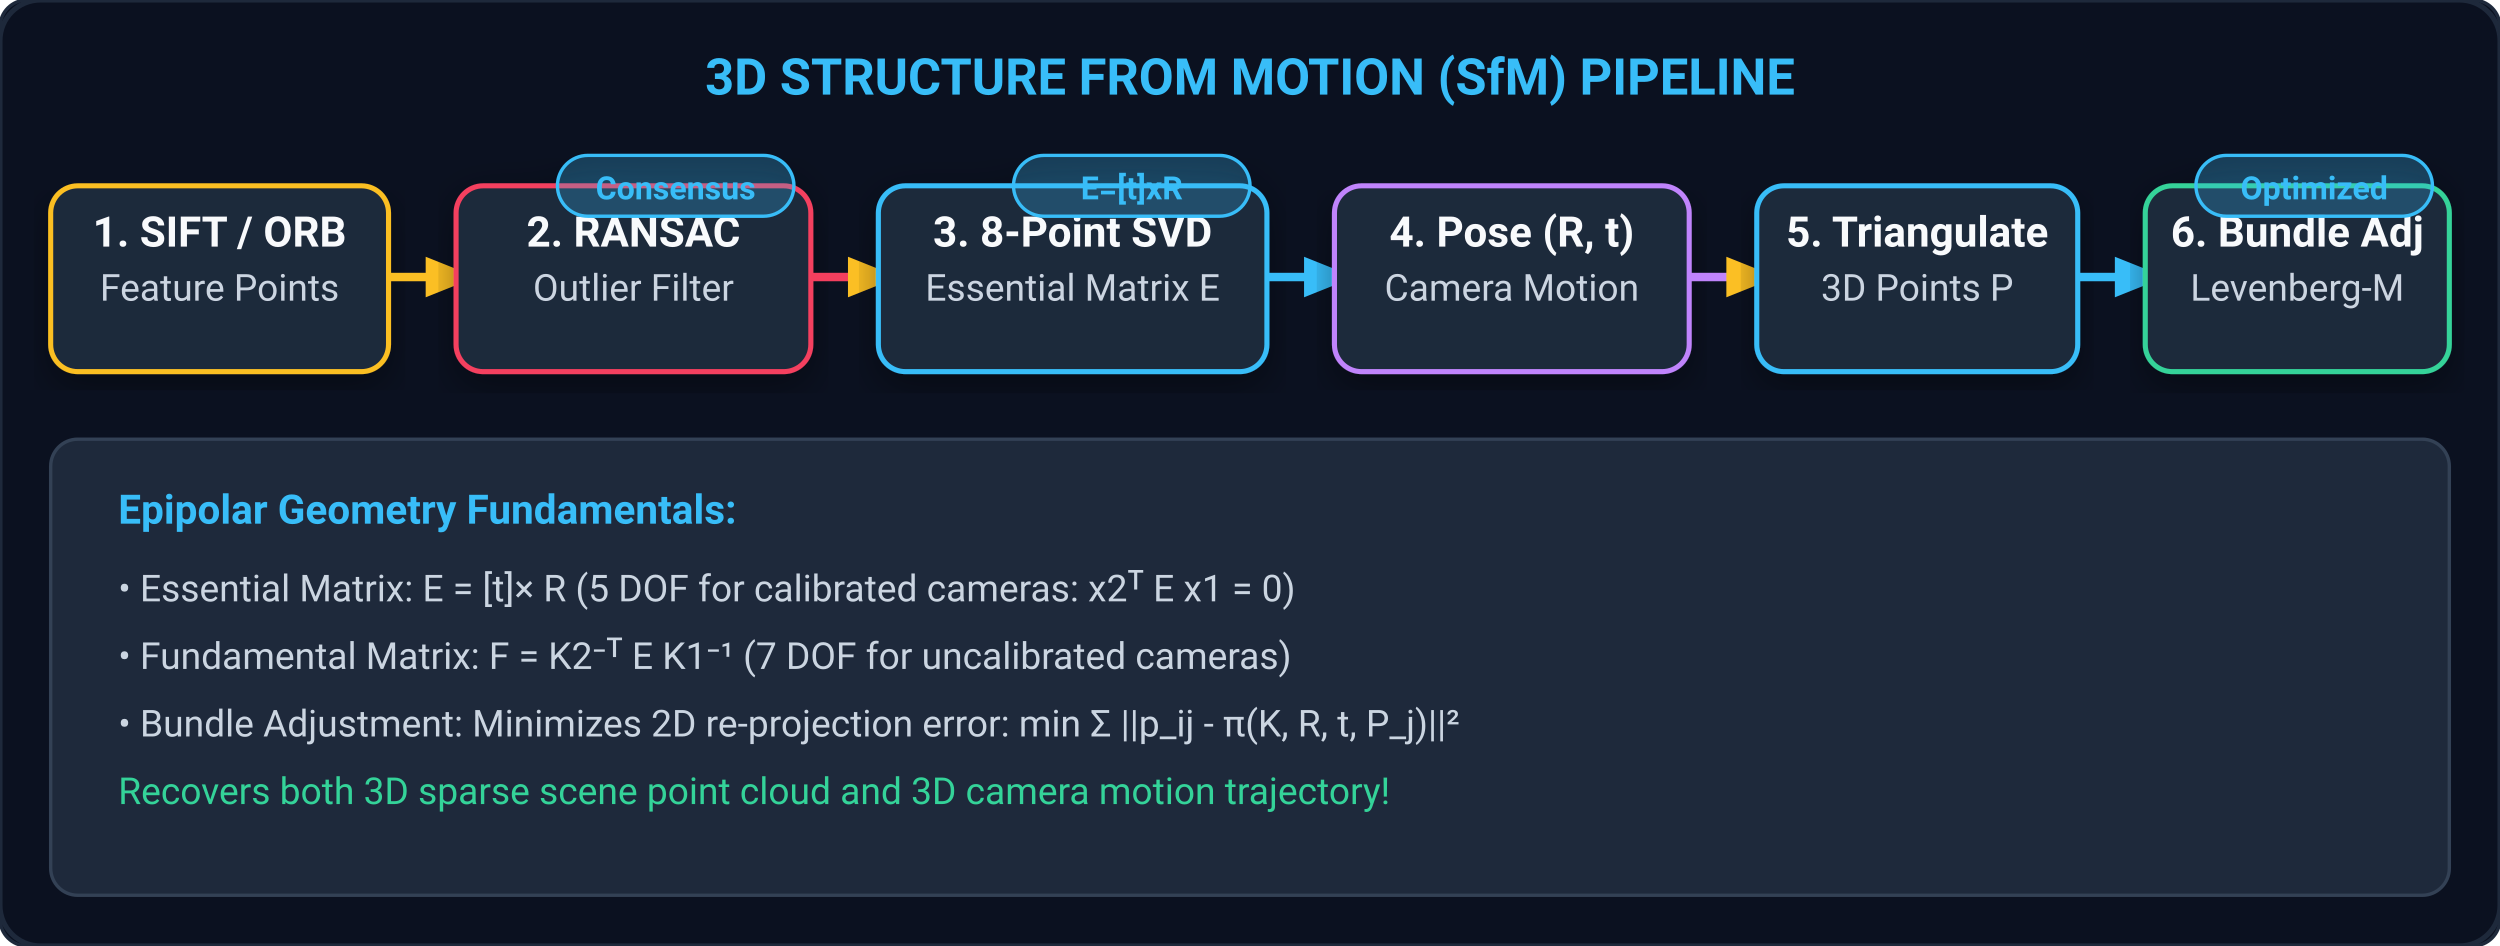
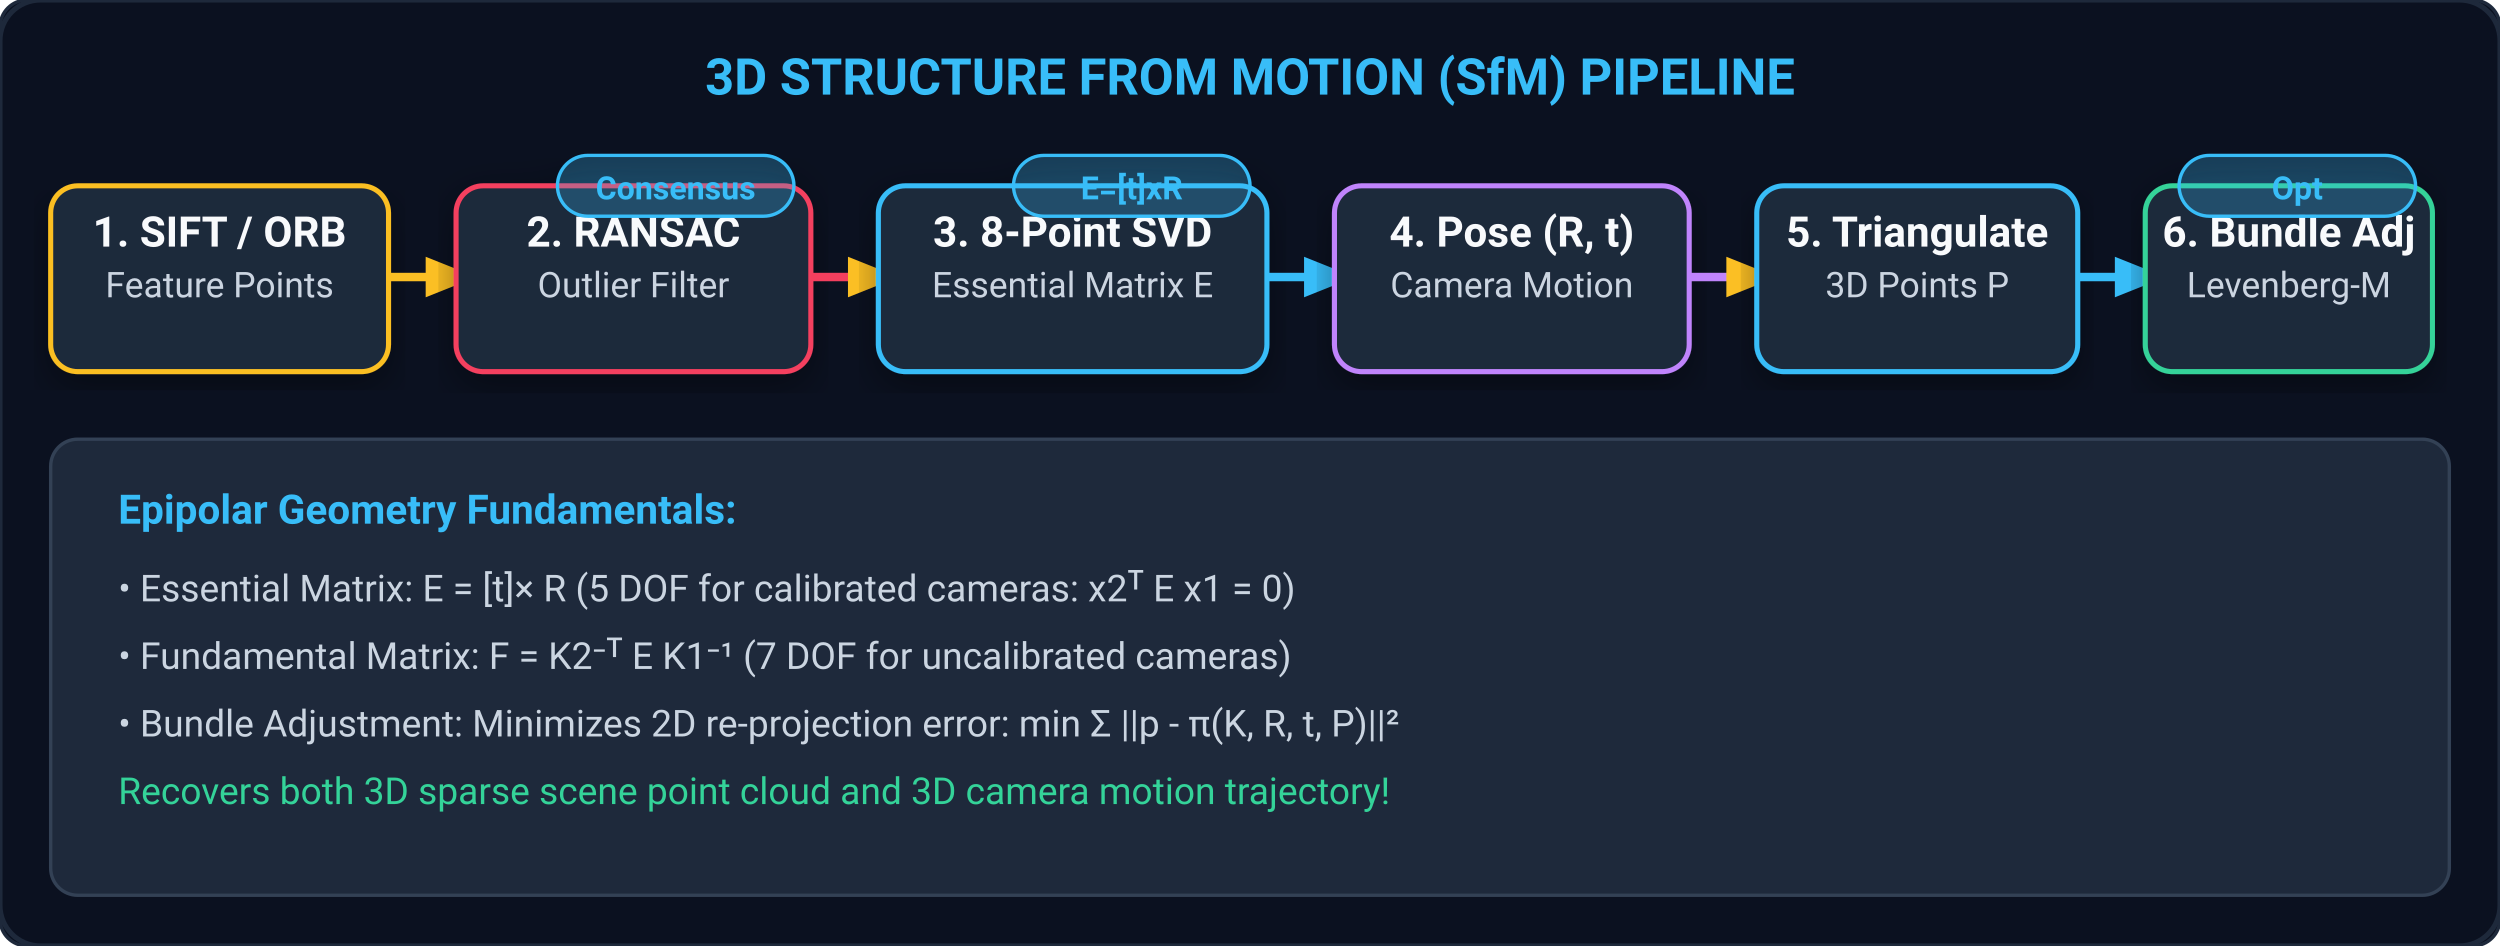
- <svg xmlns="http://www.w3.org/2000/svg" viewBox="0 0 740 280" width="100%" height="auto" class="flowchart-svg" style="max-width: 100%; width: 100%; height: auto; display: block; margin: 0 auto; font-family: -apple-system, BlinkMacSystemFont, 'Segoe UI', Roboto, Helvetica, Arial, sans-serif;">
+ <svg xmlns="http://www.w3.org/2000/svg" viewBox="0 0 740 280" width="100%" height="280" class="flowchart-svg" style="max-width: 740px; width: 100%; height: auto; display: block; margin: 0 auto; font-family: -apple-system, BlinkMacSystemFont, 'Segoe UI', Roboto, Helvetica, Arial, sans-serif;">
  <rect width="100%" height="100%" fill="#0b1120" rx="8" stroke="#1e293b" stroke-width="1" />
  <defs>
    <linearGradient id="gradCard" x1="0%" y1="0%" x2="100%" y2="100%">
      <stop offset="0%" stop-color="#1e293b" />
      <stop offset="100%" stop-color="#0f172a" />
    </linearGradient>
    <linearGradient id="gradCyan" x1="0%" y1="0%" x2="100%" y2="100%">
      <stop offset="0%" stop-color="#38bdf8" />
      <stop offset="100%" stop-color="#0284c7" />
    </linearGradient>
    <linearGradient id="gradEmerald" x1="0%" y1="0%" x2="100%" y2="100%">
      <stop offset="0%" stop-color="#34d399" />
      <stop offset="100%" stop-color="#059669" />
    </linearGradient>
    <linearGradient id="gradAmber" x1="0%" y1="0%" x2="100%" y2="100%">
      <stop offset="0%" stop-color="#fbbf24" />
      <stop offset="100%" stop-color="#d97706" />
    </linearGradient>
    <linearGradient id="gradPurple" x1="0%" y1="0%" x2="100%" y2="100%">
      <stop offset="0%" stop-color="#c084fc" />
      <stop offset="100%" stop-color="#9333ea" />
    </linearGradient>
    <linearGradient id="gradRose" x1="0%" y1="0%" x2="100%" y2="100%">
      <stop offset="0%" stop-color="#fb7185" />
      <stop offset="100%" stop-color="#e11d48" />
    </linearGradient>
    <filter id="shadow" x="-5%" y="-5%" width="110%" height="115%">
      <feDropShadow dx="0" dy="4" stdDeviation="6" flood-color="#000000" flood-opacity="0.4" />
    </filter>
    <marker id="arrCyan" viewBox="0 0 10 10" refX="6" refY="5" markerWidth="6" markerHeight="6" orient="auto-start-reverse">
      <path d="M 0 1 L 10 5 L 0 9 z" fill="#38bdf8" />
    </marker>
    <marker id="arrEmerald" viewBox="0 0 10 10" refX="6" refY="5" markerWidth="6" markerHeight="6" orient="auto-start-reverse">
      <path d="M 0 1 L 10 5 L 0 9 z" fill="#34d399" />
    </marker>
    <marker id="arrAmber" viewBox="0 0 10 10" refX="6" refY="5" markerWidth="6" markerHeight="6" orient="auto-start-reverse">
      <path d="M 0 1 L 10 5 L 0 9 z" fill="#fbbf24" />
    </marker>
  </defs>
  <rect width="740" height="280" rx="12" fill="#0b1120" stroke="#1e293b" stroke-width="1.5" />
  <text x="370" y="28" font-size="15" font-weight="bold" fill="#38bdf8" text-anchor="middle">3D STRUCTURE FROM MOTION (SfM) PIPELINE</text>
  <g filter="url(#shadow)">
    <rect x="15" y="55" width="100" height="55" rx="8" fill="#1e293b" stroke="#fbbf24" stroke-width="1.5" />
    <text x="65.0" y="73" font-size="12.5" font-weight="700" fill="#f8fafc" text-anchor="middle">1. SIFT / ORB</text>
-     <text font-size="11" fill="#cbd5e1" text-anchor="middle">
-       <tspan x="65.0" y="89">Feature Points</tspan>
-     </text>
+     <text x="65.0" y="88" font-size="10.5" fill="#cbd5e1" text-anchor="middle">Feature Points</text>
  </g>
  <line x1="115" y1="82" x2="135" y2="82" stroke="#fbbf24" stroke-width="2.5" marker-end="url(#arrAmber)" />
  <g filter="url(#shadow)">
    <rect x="135" y="55" width="105" height="55" rx="8" fill="#1e293b" stroke="#f43f5e" stroke-width="1.5" />
    <text x="187.5" y="73" font-size="12.5" font-weight="700" fill="#f8fafc" text-anchor="middle">2. RANSAC</text>
-     <text font-size="11" fill="#cbd5e1" text-anchor="middle">
-       <tspan x="187.5" y="89">Outlier Filter</tspan>
-     </text>
+     <text x="187.5" y="88" font-size="10.5" fill="#cbd5e1" text-anchor="middle">Outlier Filter</text>
    <rect x="165" y="46" width="70" height="18" rx="9" fill="#38bdf8" fill-opacity="0.25" stroke="#38bdf8" stroke-width="1" />
    <text x="200" y="59" font-size="9.5" font-weight="700" fill="#38bdf8" text-anchor="middle">Consensus</text>
  </g>
  <line x1="240" y1="82" x2="260" y2="82" stroke="#f43f5e" stroke-width="2.5" marker-end="url(#arrAmber)" />
  <g filter="url(#shadow)">
    <rect x="260" y="55" width="115" height="55" rx="8" fill="#1e293b" stroke="#38bdf8" stroke-width="1.5" />
    <text x="317.5" y="73" font-size="12.5" font-weight="700" fill="#f8fafc" text-anchor="middle">3. 8-Point SVD</text>
-     <text font-size="11" fill="#cbd5e1" text-anchor="middle">
-       <tspan x="317.5" y="89">Essential Matrix E</tspan>
-     </text>
+     <text x="317.5" y="88" font-size="10.5" fill="#cbd5e1" text-anchor="middle">Essential Matrix E</text>
    <rect x="300" y="46" width="70" height="18" rx="9" fill="#38bdf8" fill-opacity="0.25" stroke="#38bdf8" stroke-width="1" />
    <text x="335" y="59" font-size="9.5" font-weight="700" fill="#38bdf8" text-anchor="middle">E=[t]xR</text>
  </g>
  <line x1="375" y1="82" x2="395" y2="82" stroke="#38bdf8" stroke-width="2.5" marker-end="url(#arrCyan)" />
  <g filter="url(#shadow)">
    <rect x="395" y="55" width="105" height="55" rx="8" fill="#1e293b" stroke="#c084fc" stroke-width="1.5" />
    <text x="447.5" y="73" font-size="12.5" font-weight="700" fill="#f8fafc" text-anchor="middle">4. Pose (R, t)</text>
-     <text font-size="11" fill="#cbd5e1" text-anchor="middle">
-       <tspan x="447.5" y="89">Camera Motion</tspan>
-     </text>
+     <text x="447.5" y="88" font-size="10.5" fill="#cbd5e1" text-anchor="middle">Camera Motion</text>
  </g>
  <line x1="500" y1="82" x2="520" y2="82" stroke="#c084fc" stroke-width="2.5" marker-end="url(#arrAmber)" />
  <g filter="url(#shadow)">
    <rect x="520" y="55" width="95" height="55" rx="8" fill="#1e293b" stroke="#38bdf8" stroke-width="1.5" />
    <text x="567.5" y="73" font-size="12.5" font-weight="700" fill="#f8fafc" text-anchor="middle">5. Triangulate</text>
-     <text font-size="11" fill="#cbd5e1" text-anchor="middle">
-       <tspan x="567.5" y="89">3D Points P</tspan>
-     </text>
+     <text x="567.5" y="88" font-size="10.5" fill="#cbd5e1" text-anchor="middle">3D Points P</text>
  </g>
  <line x1="615" y1="82" x2="635" y2="82" stroke="#38bdf8" stroke-width="2.5" marker-end="url(#arrCyan)" />
  <g filter="url(#shadow)">
-     <rect x="635" y="55" width="90" height="55" rx="8" fill="#1e293b" stroke="#34d399" stroke-width="1.5" />
-     <text x="680.0" y="73" font-size="12.5" font-weight="700" fill="#f8fafc" text-anchor="middle">6. Bundle Adj</text>
-     <text font-size="11" fill="#cbd5e1" text-anchor="middle">
-       <tspan x="680.0" y="89">Levenberg-M</tspan>
-     </text>
-     <rect x="650" y="46" width="70" height="18" rx="9" fill="#38bdf8" fill-opacity="0.25" stroke="#38bdf8" stroke-width="1" />
-     <text x="685" y="59" font-size="9.5" font-weight="700" fill="#38bdf8" text-anchor="middle">Optimized</text>
+     <rect x="635" y="55" width="85" height="55" rx="8" fill="#1e293b" stroke="#34d399" stroke-width="1.5" />
+     <text x="677.5" y="73" font-size="12.5" font-weight="700" fill="#f8fafc" text-anchor="middle">6. Bundle Adj</text>
+     <text x="677.5" y="88" font-size="10.5" fill="#cbd5e1" text-anchor="middle">Levenberg-M</text>
+     <rect x="645" y="46" width="70" height="18" rx="9" fill="#38bdf8" fill-opacity="0.25" stroke="#38bdf8" stroke-width="1" />
+     <text x="680" y="59" font-size="9.5" font-weight="700" fill="#38bdf8" text-anchor="middle">Opt</text>
  </g>
  <rect x="15" y="130" width="710" height="135" rx="8" fill="#1e293b" stroke="#334155" />
  <text x="35" y="155" font-size="12" font-weight="bold" fill="#38bdf8">Epipolar Geometry Fundamentals:</text>
  <text x="35" y="178" font-size="11" fill="#cbd5e1">• Essential Matrix: E = [t]× R (5 DOF for calibrated cameras: x2ᵀ E x1 = 0)</text>
  <text x="35" y="198" font-size="11" fill="#cbd5e1">• Fundamental Matrix: F = K2⁻ᵀ E K1⁻¹ (7 DOF for uncalibrated cameras)</text>
-   <text x="35" y="218" font-size="11" fill="#cbd5e1">• Bundle Adjustment: Minimizes 2D re-projection error: min Σ ||p_ij - π(K, R, t, P_j)||²</text>
+   <text x="35" y="218" font-size="11" fill="#cbd5e1">• Bundle Adjustment: Minimizes 2D re-projection error: min Σ ||p - π(K, R, t, P)||²</text>
  <text x="35" y="238" font-size="11" fill="#34d399">Recovers both 3D sparse scene point cloud and 3D camera motion trajectory!</text>
</svg>
